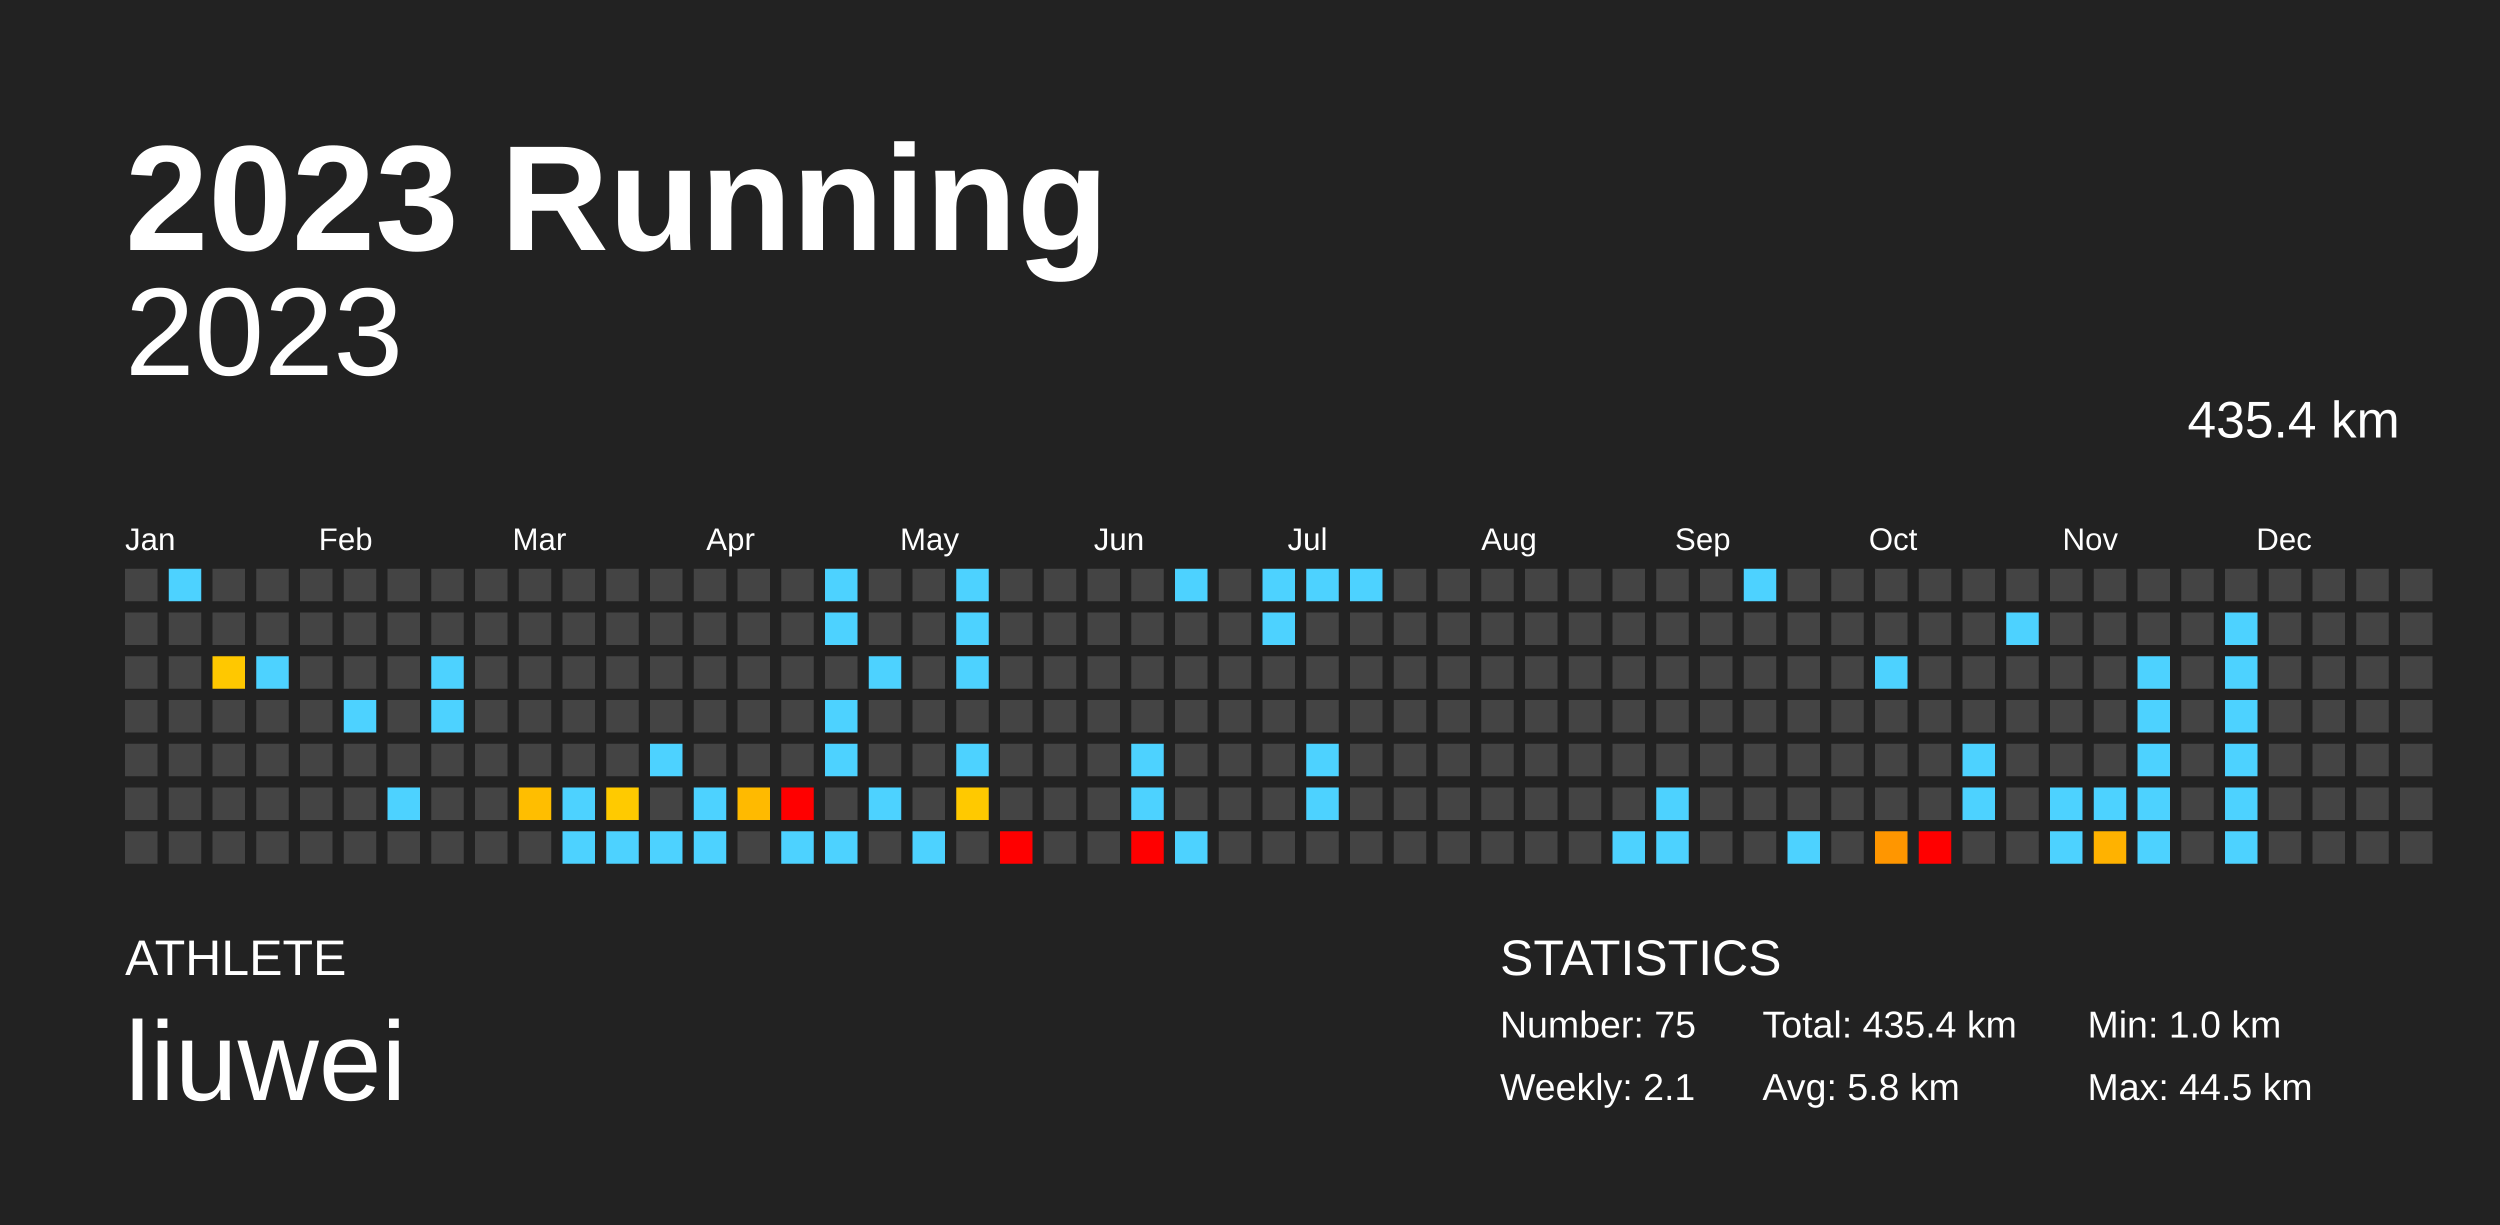
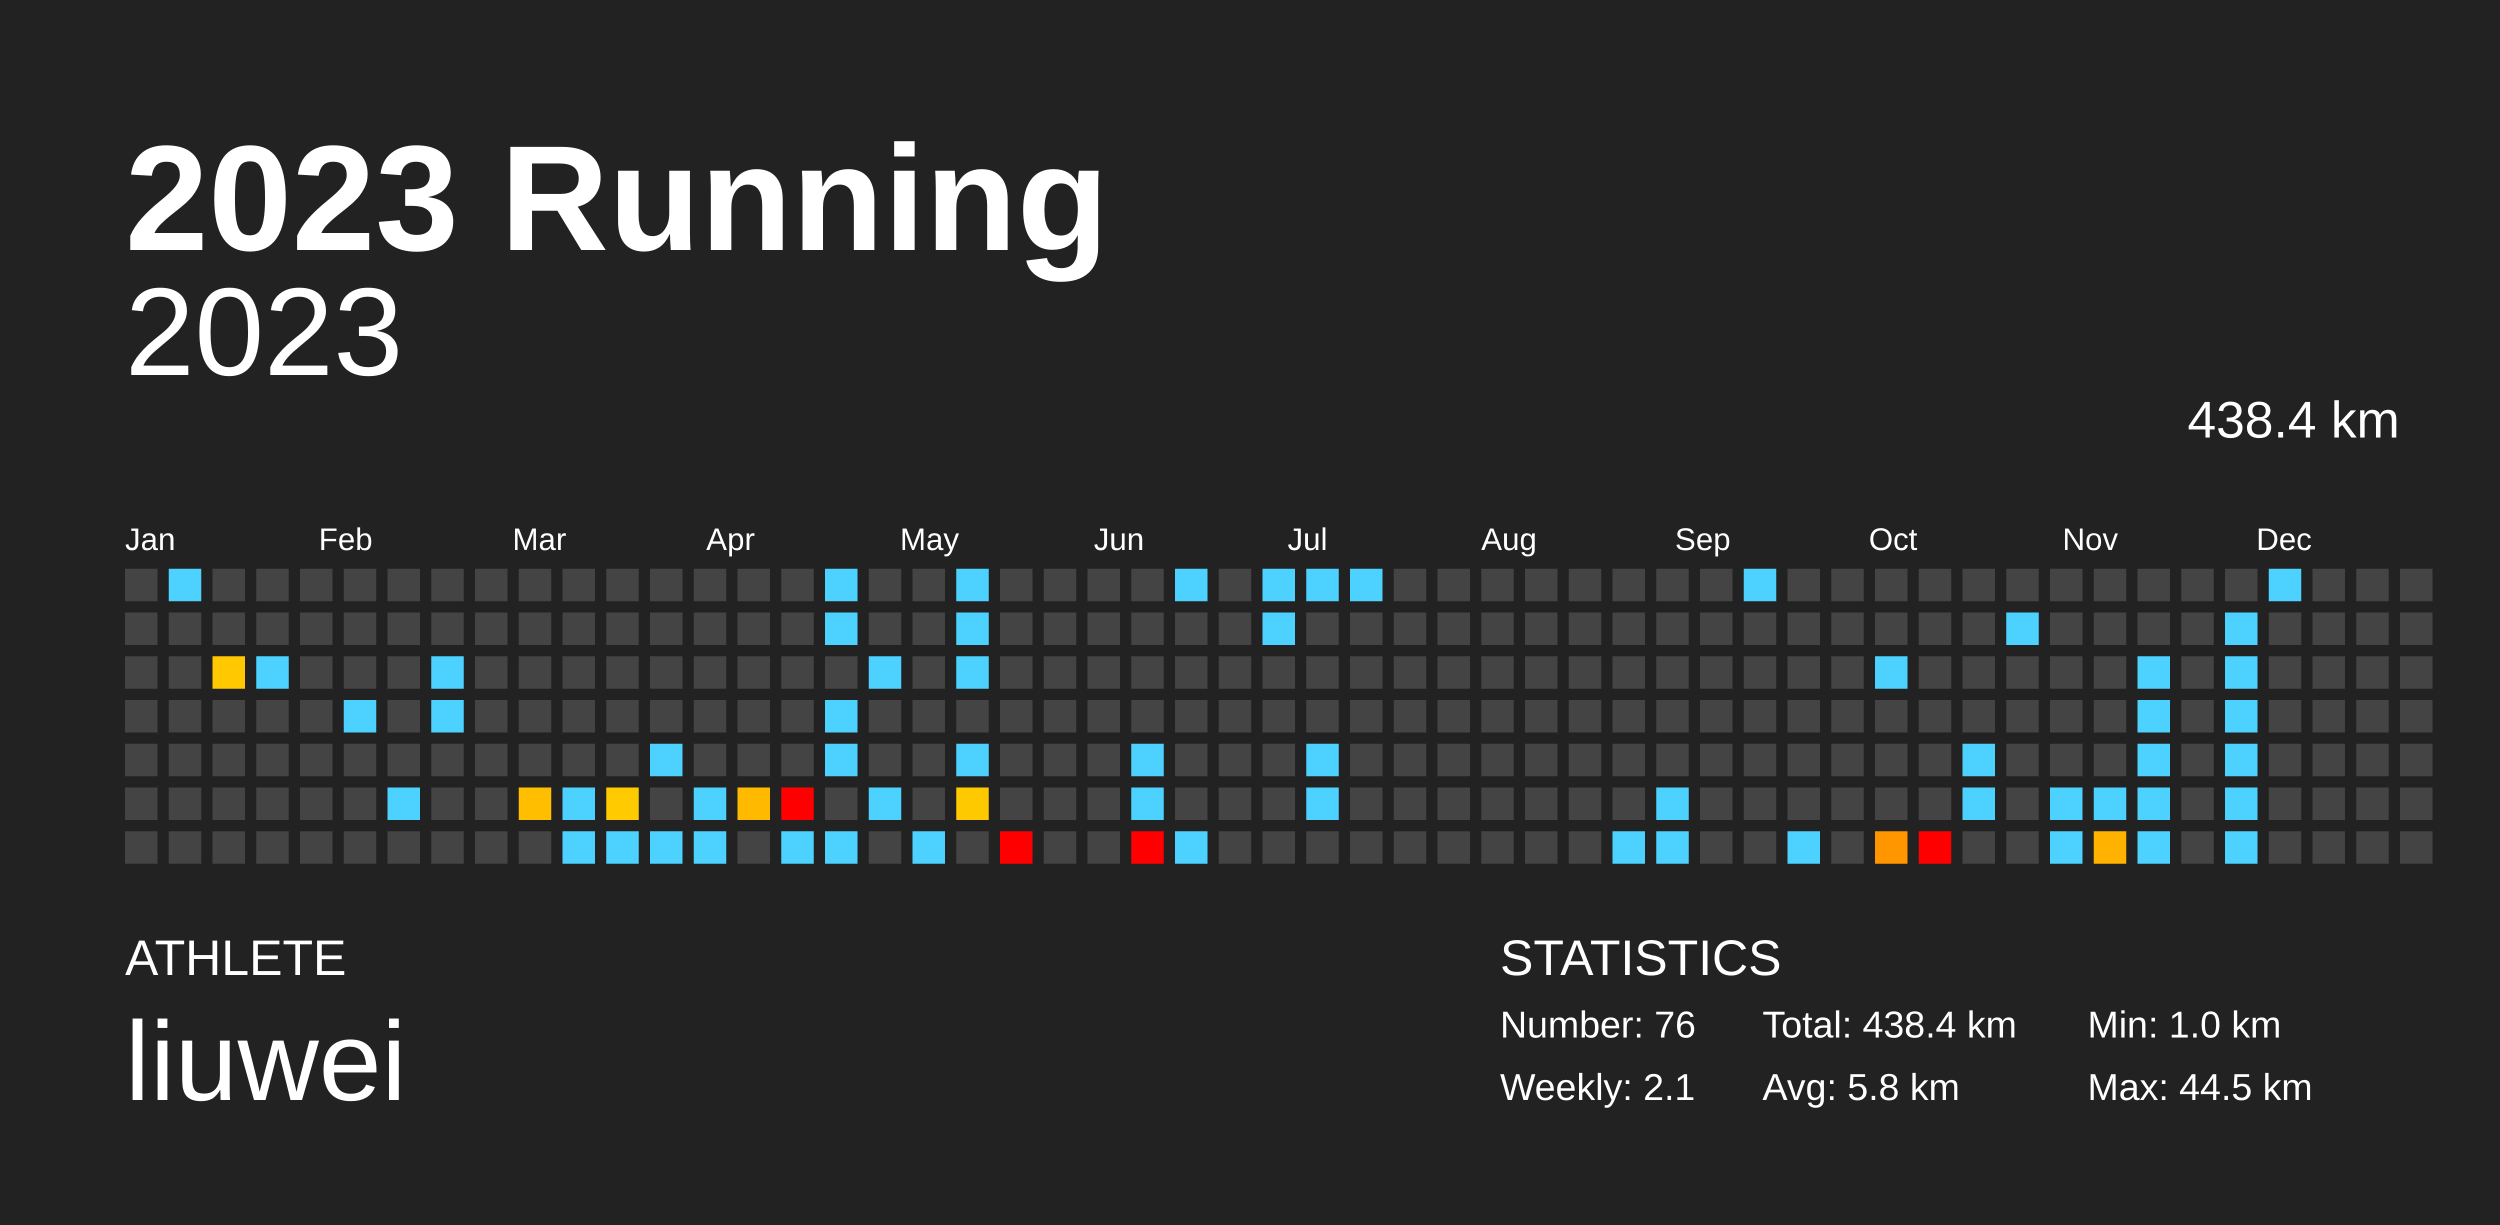
<svg xmlns="http://www.w3.org/2000/svg" baseProfile="full" height="98mm" version="1.1" viewBox="0,0,200,98" width="200mm">
  <defs />
  <rect fill="#222222" height="98" width="200" x="0" y="0" />
  <text fill="#FFFFFF" style="font-size:12px; font-family:Arial; font-weight:bold;" x="10" y="20">2023 Running</text>
  <text fill="#FFFFFF" style="font-size:4px; font-family:Arial" x="10" y="78">ATHLETE</text>
  <text fill="#FFFFFF" style="font-size:9px; font-family:Arial" x="10" y="88">liuwei</text>
  <text fill="#FFFFFF" style="font-size:4px; font-family:Arial" x="120" y="78">STATISTICS</text>
-   <text fill="#FFFFFF" style="font-size:3px; font-family:Arial" x="120" y="83">Number: 75</text>
+   <text fill="#FFFFFF" style="font-size:3px; font-family:Arial" x="120" y="83">Number: 76</text>
  <text fill="#FFFFFF" style="font-size:3px; font-family:Arial" x="120" y="88">Weekly: 2.1</text>
-   <text fill="#FFFFFF" style="font-size:3px; font-family:Arial" x="141" y="83">Total: 435.4 km</text>
+   <text fill="#FFFFFF" style="font-size:3px; font-family:Arial" x="141" y="83">Total: 438.4 km</text>
  <text fill="#FFFFFF" style="font-size:3px; font-family:Arial" x="141" y="88">Avg: 5.8 km</text>
  <text fill="#FFFFFF" style="font-size:3px; font-family:Arial" x="167" y="83">Min: 1.0 km</text>
  <text fill="#FFFFFF" style="font-size:3px; font-family:Arial" x="167" y="88">Max: 44.5 km</text>
  <text alignment-baseline="hanging" fill="#FFFFFF" style="font-size:10.0px; font-family:Arial;" x="10" y="30">2023</text>
-   <text alignment-baseline="hanging" fill="#FFFFFF" style="font-size:4.125px; font-family:Arial;" x="175" y="35">435.4 km</text>
+   <text alignment-baseline="hanging" fill="#FFFFFF" style="font-size:4.125px; font-family:Arial;" x="175" y="35">438.4 km</text>
  <text fill="#FFFFFF" style="font-size:2.5px; font-family:Arial" x="10.0" y="44">Jan</text>
  <text fill="#FFFFFF" style="font-size:2.5px; font-family:Arial" x="25.5" y="44">Feb</text>
  <text fill="#FFFFFF" style="font-size:2.5px; font-family:Arial" x="41.0" y="44">Mar</text>
  <text fill="#FFFFFF" style="font-size:2.5px; font-family:Arial" x="56.5" y="44">Apr</text>
  <text fill="#FFFFFF" style="font-size:2.5px; font-family:Arial" x="72.0" y="44">May</text>
  <text fill="#FFFFFF" style="font-size:2.5px; font-family:Arial" x="87.5" y="44">Jun</text>
  <text fill="#FFFFFF" style="font-size:2.5px; font-family:Arial" x="103.0" y="44">Jul</text>
  <text fill="#FFFFFF" style="font-size:2.5px; font-family:Arial" x="118.5" y="44">Aug</text>
  <text fill="#FFFFFF" style="font-size:2.5px; font-family:Arial" x="134.0" y="44">Sep</text>
  <text fill="#FFFFFF" style="font-size:2.5px; font-family:Arial" x="149.5" y="44">Oct</text>
  <text fill="#FFFFFF" style="font-size:2.5px; font-family:Arial" x="165.0" y="44">Nov</text>
  <text fill="#FFFFFF" style="font-size:2.5px; font-family:Arial" x="180.5" y="44">Dec</text>
  <rect fill="#444444" height="2.6" width="2.6" x="10.0" y="45.5" />
  <rect fill="#444444" height="2.6" width="2.6" x="10.0" y="49.0" />
  <rect fill="#444444" height="2.6" width="2.6" x="10.0" y="52.5" />
  <rect fill="#444444" height="2.6" width="2.6" x="10.0" y="56.0" />
  <rect fill="#444444" height="2.6" width="2.6" x="10.0" y="59.5" />
  <rect fill="#444444" height="2.6" width="2.6" x="10.0" y="63.0" />
  <rect fill="#444444" height="2.6" width="2.6" x="10.0" y="66.5" />
  <rect fill="#4dd2ff" height="2.6" width="2.6" x="13.5" y="45.5" />
  <rect fill="#444444" height="2.6" width="2.6" x="13.5" y="49.0" />
  <rect fill="#444444" height="2.6" width="2.6" x="13.5" y="52.5" />
  <rect fill="#444444" height="2.6" width="2.6" x="13.5" y="56.0" />
  <rect fill="#444444" height="2.6" width="2.6" x="13.5" y="59.5" />
  <rect fill="#444444" height="2.6" width="2.6" x="13.5" y="63.0" />
  <rect fill="#444444" height="2.6" width="2.6" x="13.5" y="66.5" />
  <rect fill="#444444" height="2.6" width="2.6" x="17.0" y="45.5" />
  <rect fill="#444444" height="2.6" width="2.6" x="17.0" y="49.0" />
  <rect fill="#ffc800" height="2.6" width="2.6" x="17.0" y="52.5" />
  <rect fill="#444444" height="2.6" width="2.6" x="17.0" y="56.0" />
  <rect fill="#444444" height="2.6" width="2.6" x="17.0" y="59.5" />
  <rect fill="#444444" height="2.6" width="2.6" x="17.0" y="63.0" />
  <rect fill="#444444" height="2.6" width="2.6" x="17.0" y="66.5" />
  <rect fill="#444444" height="2.6" width="2.6" x="20.5" y="45.5" />
  <rect fill="#444444" height="2.6" width="2.6" x="20.5" y="49.0" />
  <rect fill="#4dd2ff" height="2.6" width="2.6" x="20.5" y="52.5" />
  <rect fill="#444444" height="2.6" width="2.6" x="20.5" y="56.0" />
  <rect fill="#444444" height="2.6" width="2.6" x="20.5" y="59.5" />
  <rect fill="#444444" height="2.6" width="2.6" x="20.5" y="63.0" />
  <rect fill="#444444" height="2.6" width="2.6" x="20.5" y="66.5" />
  <rect fill="#444444" height="2.6" width="2.6" x="24.0" y="45.5" />
  <rect fill="#444444" height="2.6" width="2.6" x="24.0" y="49.0" />
  <rect fill="#444444" height="2.6" width="2.6" x="24.0" y="52.5" />
  <rect fill="#444444" height="2.6" width="2.6" x="24.0" y="56.0" />
  <rect fill="#444444" height="2.6" width="2.6" x="24.0" y="59.5" />
  <rect fill="#444444" height="2.6" width="2.6" x="24.0" y="63.0" />
  <rect fill="#444444" height="2.6" width="2.6" x="24.0" y="66.5" />
  <rect fill="#444444" height="2.6" width="2.6" x="27.5" y="45.5" />
  <rect fill="#444444" height="2.6" width="2.6" x="27.5" y="49.0" />
  <rect fill="#444444" height="2.6" width="2.6" x="27.5" y="52.5" />
  <rect fill="#4dd2ff" height="2.6" width="2.6" x="27.5" y="56.0" />
  <rect fill="#444444" height="2.6" width="2.6" x="27.5" y="59.5" />
  <rect fill="#444444" height="2.6" width="2.6" x="27.5" y="63.0" />
  <rect fill="#444444" height="2.6" width="2.6" x="27.5" y="66.5" />
  <rect fill="#444444" height="2.6" width="2.6" x="31.0" y="45.5" />
  <rect fill="#444444" height="2.6" width="2.6" x="31.0" y="49.0" />
  <rect fill="#444444" height="2.6" width="2.6" x="31.0" y="52.5" />
  <rect fill="#444444" height="2.6" width="2.6" x="31.0" y="56.0" />
  <rect fill="#444444" height="2.6" width="2.6" x="31.0" y="59.5" />
  <rect fill="#4dd2ff" height="2.6" width="2.6" x="31.0" y="63.0" />
  <rect fill="#444444" height="2.6" width="2.6" x="31.0" y="66.5" />
  <rect fill="#444444" height="2.6" width="2.6" x="34.5" y="45.5" />
  <rect fill="#444444" height="2.6" width="2.6" x="34.5" y="49.0" />
  <rect fill="#4dd2ff" height="2.6" width="2.6" x="34.5" y="52.5" />
  <rect fill="#4dd2ff" height="2.6" width="2.6" x="34.5" y="56.0" />
  <rect fill="#444444" height="2.6" width="2.6" x="34.5" y="59.5" />
  <rect fill="#444444" height="2.6" width="2.6" x="34.5" y="63.0" />
  <rect fill="#444444" height="2.6" width="2.6" x="34.5" y="66.5" />
  <rect fill="#444444" height="2.6" width="2.6" x="38.0" y="45.5" />
  <rect fill="#444444" height="2.6" width="2.6" x="38.0" y="49.0" />
  <rect fill="#444444" height="2.6" width="2.6" x="38.0" y="52.5" />
  <rect fill="#444444" height="2.6" width="2.6" x="38.0" y="56.0" />
  <rect fill="#444444" height="2.6" width="2.6" x="38.0" y="59.5" />
  <rect fill="#444444" height="2.6" width="2.6" x="38.0" y="63.0" />
  <rect fill="#444444" height="2.6" width="2.6" x="38.0" y="66.5" />
  <rect fill="#444444" height="2.6" width="2.6" x="41.5" y="45.5" />
  <rect fill="#444444" height="2.6" width="2.6" x="41.5" y="49.0" />
  <rect fill="#444444" height="2.6" width="2.6" x="41.5" y="52.5" />
  <rect fill="#444444" height="2.6" width="2.6" x="41.5" y="56.0" />
  <rect fill="#444444" height="2.6" width="2.6" x="41.5" y="59.5" />
  <rect fill="#ffbe00" height="2.6" width="2.6" x="41.5" y="63.0" />
  <rect fill="#444444" height="2.6" width="2.6" x="41.5" y="66.5" />
  <rect fill="#444444" height="2.6" width="2.6" x="45.0" y="45.5" />
  <rect fill="#444444" height="2.6" width="2.6" x="45.0" y="49.0" />
  <rect fill="#444444" height="2.6" width="2.6" x="45.0" y="52.5" />
  <rect fill="#444444" height="2.6" width="2.6" x="45.0" y="56.0" />
  <rect fill="#444444" height="2.6" width="2.6" x="45.0" y="59.5" />
  <rect fill="#4dd2ff" height="2.6" width="2.6" x="45.0" y="63.0" />
  <rect fill="#4dd2ff" height="2.6" width="2.6" x="45.0" y="66.5" />
  <rect fill="#444444" height="2.6" width="2.6" x="48.5" y="45.5" />
  <rect fill="#444444" height="2.6" width="2.6" x="48.5" y="49.0" />
  <rect fill="#444444" height="2.6" width="2.6" x="48.5" y="52.5" />
  <rect fill="#444444" height="2.6" width="2.6" x="48.5" y="56.0" />
  <rect fill="#444444" height="2.6" width="2.6" x="48.5" y="59.5" />
  <rect fill="#ffca00" height="2.6" width="2.6" x="48.5" y="63.0" />
  <rect fill="#4dd2ff" height="2.6" width="2.6" x="48.5" y="66.5" />
  <rect fill="#444444" height="2.6" width="2.6" x="52.0" y="45.5" />
  <rect fill="#444444" height="2.6" width="2.6" x="52.0" y="49.0" />
  <rect fill="#444444" height="2.6" width="2.6" x="52.0" y="52.5" />
  <rect fill="#444444" height="2.6" width="2.6" x="52.0" y="56.0" />
  <rect fill="#4dd2ff" height="2.6" width="2.6" x="52.0" y="59.5" />
  <rect fill="#444444" height="2.6" width="2.6" x="52.0" y="63.0" />
  <rect fill="#4dd2ff" height="2.6" width="2.6" x="52.0" y="66.5" />
  <rect fill="#444444" height="2.6" width="2.6" x="55.5" y="45.5" />
  <rect fill="#444444" height="2.6" width="2.6" x="55.5" y="49.0" />
  <rect fill="#444444" height="2.6" width="2.6" x="55.5" y="52.5" />
  <rect fill="#444444" height="2.6" width="2.6" x="55.5" y="56.0" />
  <rect fill="#444444" height="2.6" width="2.6" x="55.5" y="59.5" />
  <rect fill="#4dd2ff" height="2.6" width="2.6" x="55.5" y="63.0" />
  <rect fill="#4dd2ff" height="2.6" width="2.6" x="55.5" y="66.5" />
  <rect fill="#444444" height="2.6" width="2.6" x="59.0" y="45.5" />
  <rect fill="#444444" height="2.6" width="2.6" x="59.0" y="49.0" />
  <rect fill="#444444" height="2.6" width="2.6" x="59.0" y="52.5" />
  <rect fill="#444444" height="2.6" width="2.6" x="59.0" y="56.0" />
  <rect fill="#444444" height="2.6" width="2.6" x="59.0" y="59.5" />
  <rect fill="#ffba00" height="2.6" width="2.6" x="59.0" y="63.0" />
  <rect fill="#444444" height="2.6" width="2.6" x="59.0" y="66.5" />
  <rect fill="#444444" height="2.6" width="2.6" x="62.5" y="45.5" />
  <rect fill="#444444" height="2.6" width="2.6" x="62.5" y="49.0" />
  <rect fill="#444444" height="2.6" width="2.6" x="62.5" y="52.5" />
  <rect fill="#444444" height="2.6" width="2.6" x="62.5" y="56.0" />
  <rect fill="#444444" height="2.6" width="2.6" x="62.5" y="59.5" />
  <rect fill="red" height="2.6" width="2.6" x="62.5" y="63.0" />
  <rect fill="#4dd2ff" height="2.6" width="2.6" x="62.5" y="66.5" />
  <rect fill="#4dd2ff" height="2.6" width="2.6" x="66.0" y="45.5" />
  <rect fill="#4dd2ff" height="2.6" width="2.6" x="66.0" y="49.0" />
  <rect fill="#444444" height="2.6" width="2.6" x="66.0" y="52.5" />
  <rect fill="#4dd2ff" height="2.6" width="2.6" x="66.0" y="56.0" />
  <rect fill="#4dd2ff" height="2.6" width="2.6" x="66.0" y="59.5" />
  <rect fill="#444444" height="2.6" width="2.6" x="66.0" y="63.0" />
  <rect fill="#4dd2ff" height="2.6" width="2.6" x="66.0" y="66.5" />
  <rect fill="#444444" height="2.6" width="2.6" x="69.5" y="45.5" />
  <rect fill="#444444" height="2.6" width="2.6" x="69.5" y="49.0" />
  <rect fill="#4dd2ff" height="2.6" width="2.6" x="69.5" y="52.5" />
  <rect fill="#444444" height="2.6" width="2.6" x="69.5" y="56.0" />
  <rect fill="#444444" height="2.6" width="2.6" x="69.5" y="59.5" />
  <rect fill="#4dd2ff" height="2.6" width="2.6" x="69.5" y="63.0" />
  <rect fill="#444444" height="2.6" width="2.6" x="69.5" y="66.5" />
  <rect fill="#444444" height="2.6" width="2.6" x="73.0" y="45.5" />
  <rect fill="#444444" height="2.6" width="2.6" x="73.0" y="49.0" />
  <rect fill="#444444" height="2.6" width="2.6" x="73.0" y="52.5" />
  <rect fill="#444444" height="2.6" width="2.6" x="73.0" y="56.0" />
  <rect fill="#444444" height="2.6" width="2.6" x="73.0" y="59.5" />
  <rect fill="#444444" height="2.6" width="2.6" x="73.0" y="63.0" />
  <rect fill="#4dd2ff" height="2.6" width="2.6" x="73.0" y="66.5" />
  <rect fill="#4dd2ff" height="2.6" width="2.6" x="76.5" y="45.5" />
  <rect fill="#4dd2ff" height="2.6" width="2.6" x="76.5" y="49.0" />
  <rect fill="#4dd2ff" height="2.6" width="2.6" x="76.5" y="52.5" />
  <rect fill="#444444" height="2.6" width="2.6" x="76.5" y="56.0" />
  <rect fill="#4dd2ff" height="2.6" width="2.6" x="76.5" y="59.5" />
  <rect fill="#ffc900" height="2.6" width="2.6" x="76.5" y="63.0" />
  <rect fill="#444444" height="2.6" width="2.6" x="76.5" y="66.5" />
  <rect fill="#444444" height="2.6" width="2.6" x="80.0" y="45.5" />
  <rect fill="#444444" height="2.6" width="2.6" x="80.0" y="49.0" />
  <rect fill="#444444" height="2.6" width="2.6" x="80.0" y="52.5" />
  <rect fill="#444444" height="2.6" width="2.6" x="80.0" y="56.0" />
  <rect fill="#444444" height="2.6" width="2.6" x="80.0" y="59.5" />
  <rect fill="#444444" height="2.6" width="2.6" x="80.0" y="63.0" />
  <rect fill="red" height="2.6" width="2.6" x="80.0" y="66.5" />
  <rect fill="#444444" height="2.6" width="2.6" x="83.5" y="45.5" />
  <rect fill="#444444" height="2.6" width="2.6" x="83.5" y="49.0" />
  <rect fill="#444444" height="2.6" width="2.6" x="83.5" y="52.5" />
  <rect fill="#444444" height="2.6" width="2.6" x="83.5" y="56.0" />
  <rect fill="#444444" height="2.6" width="2.6" x="83.5" y="59.5" />
  <rect fill="#444444" height="2.6" width="2.6" x="83.5" y="63.0" />
  <rect fill="#444444" height="2.6" width="2.6" x="83.5" y="66.5" />
  <rect fill="#444444" height="2.6" width="2.6" x="87.0" y="45.5" />
  <rect fill="#444444" height="2.6" width="2.6" x="87.0" y="49.0" />
  <rect fill="#444444" height="2.6" width="2.6" x="87.0" y="52.5" />
  <rect fill="#444444" height="2.6" width="2.6" x="87.0" y="56.0" />
  <rect fill="#444444" height="2.6" width="2.6" x="87.0" y="59.5" />
  <rect fill="#444444" height="2.6" width="2.6" x="87.0" y="63.0" />
  <rect fill="#444444" height="2.6" width="2.6" x="87.0" y="66.5" />
  <rect fill="#444444" height="2.6" width="2.6" x="90.5" y="45.5" />
  <rect fill="#444444" height="2.6" width="2.6" x="90.5" y="49.0" />
  <rect fill="#444444" height="2.6" width="2.6" x="90.5" y="52.5" />
  <rect fill="#444444" height="2.6" width="2.6" x="90.5" y="56.0" />
  <rect fill="#4dd2ff" height="2.6" width="2.6" x="90.5" y="59.5" />
  <rect fill="#4dd2ff" height="2.6" width="2.6" x="90.5" y="63.0" />
  <rect fill="red" height="2.6" width="2.6" x="90.5" y="66.5" />
  <rect fill="#4dd2ff" height="2.6" width="2.6" x="94.0" y="45.5" />
  <rect fill="#444444" height="2.6" width="2.6" x="94.0" y="49.0" />
  <rect fill="#444444" height="2.6" width="2.6" x="94.0" y="52.5" />
  <rect fill="#444444" height="2.6" width="2.6" x="94.0" y="56.0" />
  <rect fill="#444444" height="2.6" width="2.6" x="94.0" y="59.5" />
  <rect fill="#444444" height="2.6" width="2.6" x="94.0" y="63.0" />
  <rect fill="#4dd2ff" height="2.6" width="2.6" x="94.0" y="66.5" />
  <rect fill="#444444" height="2.6" width="2.6" x="97.5" y="45.5" />
  <rect fill="#444444" height="2.6" width="2.6" x="97.5" y="49.0" />
  <rect fill="#444444" height="2.6" width="2.6" x="97.5" y="52.5" />
  <rect fill="#444444" height="2.6" width="2.6" x="97.5" y="56.0" />
  <rect fill="#444444" height="2.6" width="2.6" x="97.5" y="59.5" />
  <rect fill="#444444" height="2.6" width="2.6" x="97.5" y="63.0" />
  <rect fill="#444444" height="2.6" width="2.6" x="97.5" y="66.5" />
  <rect fill="#4dd2ff" height="2.6" width="2.6" x="101.0" y="45.5" />
  <rect fill="#4dd2ff" height="2.6" width="2.6" x="101.0" y="49.0" />
  <rect fill="#444444" height="2.6" width="2.6" x="101.0" y="52.5" />
  <rect fill="#444444" height="2.6" width="2.6" x="101.0" y="56.0" />
  <rect fill="#444444" height="2.6" width="2.6" x="101.0" y="59.5" />
  <rect fill="#444444" height="2.6" width="2.6" x="101.0" y="63.0" />
  <rect fill="#444444" height="2.6" width="2.6" x="101.0" y="66.5" />
  <rect fill="#4dd2ff" height="2.6" width="2.6" x="104.5" y="45.5" />
  <rect fill="#444444" height="2.6" width="2.6" x="104.5" y="49.0" />
  <rect fill="#444444" height="2.6" width="2.6" x="104.5" y="52.5" />
  <rect fill="#444444" height="2.6" width="2.6" x="104.5" y="56.0" />
  <rect fill="#4dd2ff" height="2.6" width="2.6" x="104.5" y="59.5" />
  <rect fill="#4dd2ff" height="2.6" width="2.6" x="104.5" y="63.0" />
  <rect fill="#444444" height="2.6" width="2.6" x="104.5" y="66.5" />
  <rect fill="#4dd2ff" height="2.6" width="2.6" x="108.0" y="45.5" />
  <rect fill="#444444" height="2.6" width="2.6" x="108.0" y="49.0" />
  <rect fill="#444444" height="2.6" width="2.6" x="108.0" y="52.5" />
  <rect fill="#444444" height="2.6" width="2.6" x="108.0" y="56.0" />
  <rect fill="#444444" height="2.6" width="2.6" x="108.0" y="59.5" />
  <rect fill="#444444" height="2.6" width="2.6" x="108.0" y="63.0" />
  <rect fill="#444444" height="2.6" width="2.6" x="108.0" y="66.5" />
  <rect fill="#444444" height="2.6" width="2.6" x="111.5" y="45.5" />
  <rect fill="#444444" height="2.6" width="2.6" x="111.5" y="49.0" />
  <rect fill="#444444" height="2.6" width="2.6" x="111.5" y="52.5" />
  <rect fill="#444444" height="2.6" width="2.6" x="111.5" y="56.0" />
  <rect fill="#444444" height="2.6" width="2.6" x="111.5" y="59.5" />
  <rect fill="#444444" height="2.6" width="2.6" x="111.5" y="63.0" />
  <rect fill="#444444" height="2.6" width="2.6" x="111.5" y="66.5" />
  <rect fill="#444444" height="2.6" width="2.6" x="115.0" y="45.5" />
  <rect fill="#444444" height="2.6" width="2.6" x="115.0" y="49.0" />
  <rect fill="#444444" height="2.6" width="2.6" x="115.0" y="52.5" />
  <rect fill="#444444" height="2.6" width="2.6" x="115.0" y="56.0" />
  <rect fill="#444444" height="2.6" width="2.6" x="115.0" y="59.5" />
  <rect fill="#444444" height="2.6" width="2.6" x="115.0" y="63.0" />
  <rect fill="#444444" height="2.6" width="2.6" x="115.0" y="66.5" />
  <rect fill="#444444" height="2.6" width="2.6" x="118.5" y="45.5" />
  <rect fill="#444444" height="2.6" width="2.6" x="118.5" y="49.0" />
  <rect fill="#444444" height="2.6" width="2.6" x="118.5" y="52.5" />
  <rect fill="#444444" height="2.6" width="2.6" x="118.5" y="56.0" />
  <rect fill="#444444" height="2.6" width="2.6" x="118.5" y="59.5" />
  <rect fill="#444444" height="2.6" width="2.6" x="118.5" y="63.0" />
  <rect fill="#444444" height="2.6" width="2.6" x="118.5" y="66.5" />
  <rect fill="#444444" height="2.6" width="2.6" x="122.0" y="45.5" />
  <rect fill="#444444" height="2.6" width="2.6" x="122.0" y="49.0" />
  <rect fill="#444444" height="2.6" width="2.6" x="122.0" y="52.5" />
  <rect fill="#444444" height="2.6" width="2.6" x="122.0" y="56.0" />
  <rect fill="#444444" height="2.6" width="2.6" x="122.0" y="59.5" />
  <rect fill="#444444" height="2.6" width="2.6" x="122.0" y="63.0" />
  <rect fill="#444444" height="2.6" width="2.6" x="122.0" y="66.5" />
  <rect fill="#444444" height="2.6" width="2.6" x="125.5" y="45.5" />
  <rect fill="#444444" height="2.6" width="2.6" x="125.5" y="49.0" />
  <rect fill="#444444" height="2.6" width="2.6" x="125.5" y="52.5" />
  <rect fill="#444444" height="2.6" width="2.6" x="125.5" y="56.0" />
  <rect fill="#444444" height="2.6" width="2.6" x="125.5" y="59.5" />
  <rect fill="#444444" height="2.6" width="2.6" x="125.5" y="63.0" />
  <rect fill="#444444" height="2.6" width="2.6" x="125.5" y="66.5" />
  <rect fill="#444444" height="2.6" width="2.6" x="129.0" y="45.5" />
  <rect fill="#444444" height="2.6" width="2.6" x="129.0" y="49.0" />
  <rect fill="#444444" height="2.6" width="2.6" x="129.0" y="52.5" />
  <rect fill="#444444" height="2.6" width="2.6" x="129.0" y="56.0" />
  <rect fill="#444444" height="2.6" width="2.6" x="129.0" y="59.5" />
  <rect fill="#444444" height="2.6" width="2.6" x="129.0" y="63.0" />
  <rect fill="#4dd2ff" height="2.6" width="2.6" x="129.0" y="66.5" />
  <rect fill="#444444" height="2.6" width="2.6" x="132.5" y="45.5" />
  <rect fill="#444444" height="2.6" width="2.6" x="132.5" y="49.0" />
  <rect fill="#444444" height="2.6" width="2.6" x="132.5" y="52.5" />
  <rect fill="#444444" height="2.6" width="2.6" x="132.5" y="56.0" />
  <rect fill="#444444" height="2.6" width="2.6" x="132.5" y="59.5" />
  <rect fill="#4dd2ff" height="2.6" width="2.6" x="132.5" y="63.0" />
  <rect fill="#4dd2ff" height="2.6" width="2.6" x="132.5" y="66.5" />
  <rect fill="#444444" height="2.6" width="2.6" x="136.0" y="45.5" />
  <rect fill="#444444" height="2.6" width="2.6" x="136.0" y="49.0" />
  <rect fill="#444444" height="2.6" width="2.6" x="136.0" y="52.5" />
  <rect fill="#444444" height="2.6" width="2.6" x="136.0" y="56.0" />
  <rect fill="#444444" height="2.6" width="2.6" x="136.0" y="59.5" />
  <rect fill="#444444" height="2.6" width="2.6" x="136.0" y="63.0" />
  <rect fill="#444444" height="2.6" width="2.6" x="136.0" y="66.5" />
  <rect fill="#4dd2ff" height="2.6" width="2.6" x="139.5" y="45.5" />
  <rect fill="#444444" height="2.6" width="2.6" x="139.5" y="49.0" />
  <rect fill="#444444" height="2.6" width="2.6" x="139.5" y="52.5" />
  <rect fill="#444444" height="2.6" width="2.6" x="139.5" y="56.0" />
  <rect fill="#444444" height="2.6" width="2.6" x="139.5" y="59.5" />
  <rect fill="#444444" height="2.6" width="2.6" x="139.5" y="63.0" />
  <rect fill="#444444" height="2.6" width="2.6" x="139.5" y="66.5" />
  <rect fill="#444444" height="2.6" width="2.6" x="143.0" y="45.5" />
  <rect fill="#444444" height="2.6" width="2.6" x="143.0" y="49.0" />
  <rect fill="#444444" height="2.6" width="2.6" x="143.0" y="52.5" />
  <rect fill="#444444" height="2.6" width="2.6" x="143.0" y="56.0" />
  <rect fill="#444444" height="2.6" width="2.6" x="143.0" y="59.5" />
  <rect fill="#444444" height="2.6" width="2.6" x="143.0" y="63.0" />
  <rect fill="#4dd2ff" height="2.6" width="2.6" x="143.0" y="66.5" />
  <rect fill="#444444" height="2.6" width="2.6" x="146.5" y="45.5" />
  <rect fill="#444444" height="2.6" width="2.6" x="146.5" y="49.0" />
  <rect fill="#444444" height="2.6" width="2.6" x="146.5" y="52.5" />
  <rect fill="#444444" height="2.6" width="2.6" x="146.5" y="56.0" />
  <rect fill="#444444" height="2.6" width="2.6" x="146.5" y="59.5" />
  <rect fill="#444444" height="2.6" width="2.6" x="146.5" y="63.0" />
  <rect fill="#444444" height="2.6" width="2.6" x="146.5" y="66.5" />
  <rect fill="#444444" height="2.6" width="2.6" x="150.0" y="45.5" />
  <rect fill="#444444" height="2.6" width="2.6" x="150.0" y="49.0" />
  <rect fill="#4dd2ff" height="2.6" width="2.6" x="150.0" y="52.5" />
  <rect fill="#444444" height="2.6" width="2.6" x="150.0" y="56.0" />
  <rect fill="#444444" height="2.6" width="2.6" x="150.0" y="59.5" />
  <rect fill="#444444" height="2.6" width="2.6" x="150.0" y="63.0" />
  <rect fill="#ff9600" height="2.6" width="2.6" x="150.0" y="66.5" />
  <rect fill="#444444" height="2.6" width="2.6" x="153.5" y="45.5" />
  <rect fill="#444444" height="2.6" width="2.6" x="153.5" y="49.0" />
  <rect fill="#444444" height="2.6" width="2.6" x="153.5" y="52.5" />
  <rect fill="#444444" height="2.6" width="2.6" x="153.5" y="56.0" />
  <rect fill="#444444" height="2.6" width="2.6" x="153.5" y="59.5" />
  <rect fill="#444444" height="2.6" width="2.6" x="153.5" y="63.0" />
  <rect fill="red" height="2.6" width="2.6" x="153.5" y="66.5" />
  <rect fill="#444444" height="2.6" width="2.6" x="157.0" y="45.5" />
  <rect fill="#444444" height="2.6" width="2.6" x="157.0" y="49.0" />
  <rect fill="#444444" height="2.6" width="2.6" x="157.0" y="52.5" />
  <rect fill="#444444" height="2.6" width="2.6" x="157.0" y="56.0" />
  <rect fill="#4dd2ff" height="2.6" width="2.6" x="157.0" y="59.5" />
  <rect fill="#4dd2ff" height="2.6" width="2.6" x="157.0" y="63.0" />
  <rect fill="#444444" height="2.6" width="2.6" x="157.0" y="66.5" />
  <rect fill="#444444" height="2.6" width="2.6" x="160.5" y="45.5" />
  <rect fill="#4dd2ff" height="2.6" width="2.6" x="160.5" y="49.0" />
  <rect fill="#444444" height="2.6" width="2.6" x="160.5" y="52.5" />
  <rect fill="#444444" height="2.6" width="2.6" x="160.5" y="56.0" />
  <rect fill="#444444" height="2.6" width="2.6" x="160.5" y="59.5" />
  <rect fill="#444444" height="2.6" width="2.6" x="160.5" y="63.0" />
  <rect fill="#444444" height="2.6" width="2.6" x="160.5" y="66.5" />
  <rect fill="#444444" height="2.6" width="2.6" x="164.0" y="45.5" />
  <rect fill="#444444" height="2.6" width="2.6" x="164.0" y="49.0" />
  <rect fill="#444444" height="2.6" width="2.6" x="164.0" y="52.5" />
  <rect fill="#444444" height="2.6" width="2.6" x="164.0" y="56.0" />
  <rect fill="#444444" height="2.6" width="2.6" x="164.0" y="59.5" />
  <rect fill="#4dd2ff" height="2.6" width="2.6" x="164.0" y="63.0" />
  <rect fill="#4dd2ff" height="2.6" width="2.6" x="164.0" y="66.5" />
  <rect fill="#444444" height="2.6" width="2.6" x="167.5" y="45.5" />
  <rect fill="#444444" height="2.6" width="2.6" x="167.5" y="49.0" />
  <rect fill="#444444" height="2.6" width="2.6" x="167.5" y="52.5" />
  <rect fill="#444444" height="2.6" width="2.6" x="167.5" y="56.0" />
  <rect fill="#444444" height="2.6" width="2.6" x="167.5" y="59.5" />
  <rect fill="#4dd2ff" height="2.6" width="2.6" x="167.5" y="63.0" />
  <rect fill="#ffb200" height="2.6" width="2.6" x="167.5" y="66.5" />
  <rect fill="#444444" height="2.6" width="2.6" x="171.0" y="45.5" />
  <rect fill="#444444" height="2.6" width="2.6" x="171.0" y="49.0" />
  <rect fill="#4dd2ff" height="2.6" width="2.6" x="171.0" y="52.5" />
  <rect fill="#4dd2ff" height="2.6" width="2.6" x="171.0" y="56.0" />
  <rect fill="#4dd2ff" height="2.6" width="2.6" x="171.0" y="59.5" />
  <rect fill="#4dd2ff" height="2.6" width="2.6" x="171.0" y="63.0" />
  <rect fill="#4dd2ff" height="2.6" width="2.6" x="171.0" y="66.5" />
  <rect fill="#444444" height="2.6" width="2.6" x="174.5" y="45.5" />
  <rect fill="#444444" height="2.6" width="2.6" x="174.5" y="49.0" />
  <rect fill="#444444" height="2.6" width="2.6" x="174.5" y="52.5" />
  <rect fill="#444444" height="2.6" width="2.6" x="174.5" y="56.0" />
  <rect fill="#444444" height="2.6" width="2.6" x="174.5" y="59.5" />
  <rect fill="#444444" height="2.6" width="2.6" x="174.5" y="63.0" />
  <rect fill="#444444" height="2.6" width="2.6" x="174.5" y="66.5" />
  <rect fill="#444444" height="2.6" width="2.6" x="178.0" y="45.5" />
  <rect fill="#4dd2ff" height="2.6" width="2.6" x="178.0" y="49.0" />
  <rect fill="#4dd2ff" height="2.6" width="2.6" x="178.0" y="52.5" />
  <rect fill="#4dd2ff" height="2.6" width="2.6" x="178.0" y="56.0" />
  <rect fill="#4dd2ff" height="2.6" width="2.6" x="178.0" y="59.5" />
  <rect fill="#4dd2ff" height="2.6" width="2.6" x="178.0" y="63.0" />
  <rect fill="#4dd2ff" height="2.6" width="2.6" x="178.0" y="66.5" />
-   <rect fill="#444444" height="2.6" width="2.6" x="181.5" y="45.5" />
+   <rect fill="#4dd2ff" height="2.6" width="2.6" x="181.5" y="45.5" />
  <rect fill="#444444" height="2.6" width="2.6" x="181.5" y="49.0" />
  <rect fill="#444444" height="2.6" width="2.6" x="181.5" y="52.5" />
  <rect fill="#444444" height="2.6" width="2.6" x="181.5" y="56.0" />
  <rect fill="#444444" height="2.6" width="2.6" x="181.5" y="59.5" />
  <rect fill="#444444" height="2.6" width="2.6" x="181.5" y="63.0" />
  <rect fill="#444444" height="2.6" width="2.6" x="181.5" y="66.5" />
  <rect fill="#444444" height="2.6" width="2.6" x="185.0" y="45.5" />
  <rect fill="#444444" height="2.6" width="2.6" x="185.0" y="49.0" />
  <rect fill="#444444" height="2.6" width="2.6" x="185.0" y="52.5" />
  <rect fill="#444444" height="2.6" width="2.6" x="185.0" y="56.0" />
  <rect fill="#444444" height="2.6" width="2.6" x="185.0" y="59.5" />
  <rect fill="#444444" height="2.6" width="2.6" x="185.0" y="63.0" />
  <rect fill="#444444" height="2.6" width="2.6" x="185.0" y="66.5" />
  <rect fill="#444444" height="2.6" width="2.6" x="188.5" y="45.5" />
  <rect fill="#444444" height="2.6" width="2.6" x="188.5" y="49.0" />
  <rect fill="#444444" height="2.6" width="2.6" x="188.5" y="52.5" />
  <rect fill="#444444" height="2.6" width="2.6" x="188.5" y="56.0" />
  <rect fill="#444444" height="2.6" width="2.6" x="188.5" y="59.5" />
  <rect fill="#444444" height="2.6" width="2.6" x="188.5" y="63.0" />
  <rect fill="#444444" height="2.6" width="2.6" x="188.5" y="66.5" />
  <rect fill="#444444" height="2.6" width="2.6" x="192.0" y="45.5" />
  <rect fill="#444444" height="2.6" width="2.6" x="192.0" y="49.0" />
  <rect fill="#444444" height="2.6" width="2.6" x="192.0" y="52.5" />
  <rect fill="#444444" height="2.6" width="2.6" x="192.0" y="56.0" />
  <rect fill="#444444" height="2.6" width="2.6" x="192.0" y="59.5" />
  <rect fill="#444444" height="2.6" width="2.6" x="192.0" y="63.0" />
  <rect fill="#444444" height="2.6" width="2.6" x="192.0" y="66.5" />
</svg>
